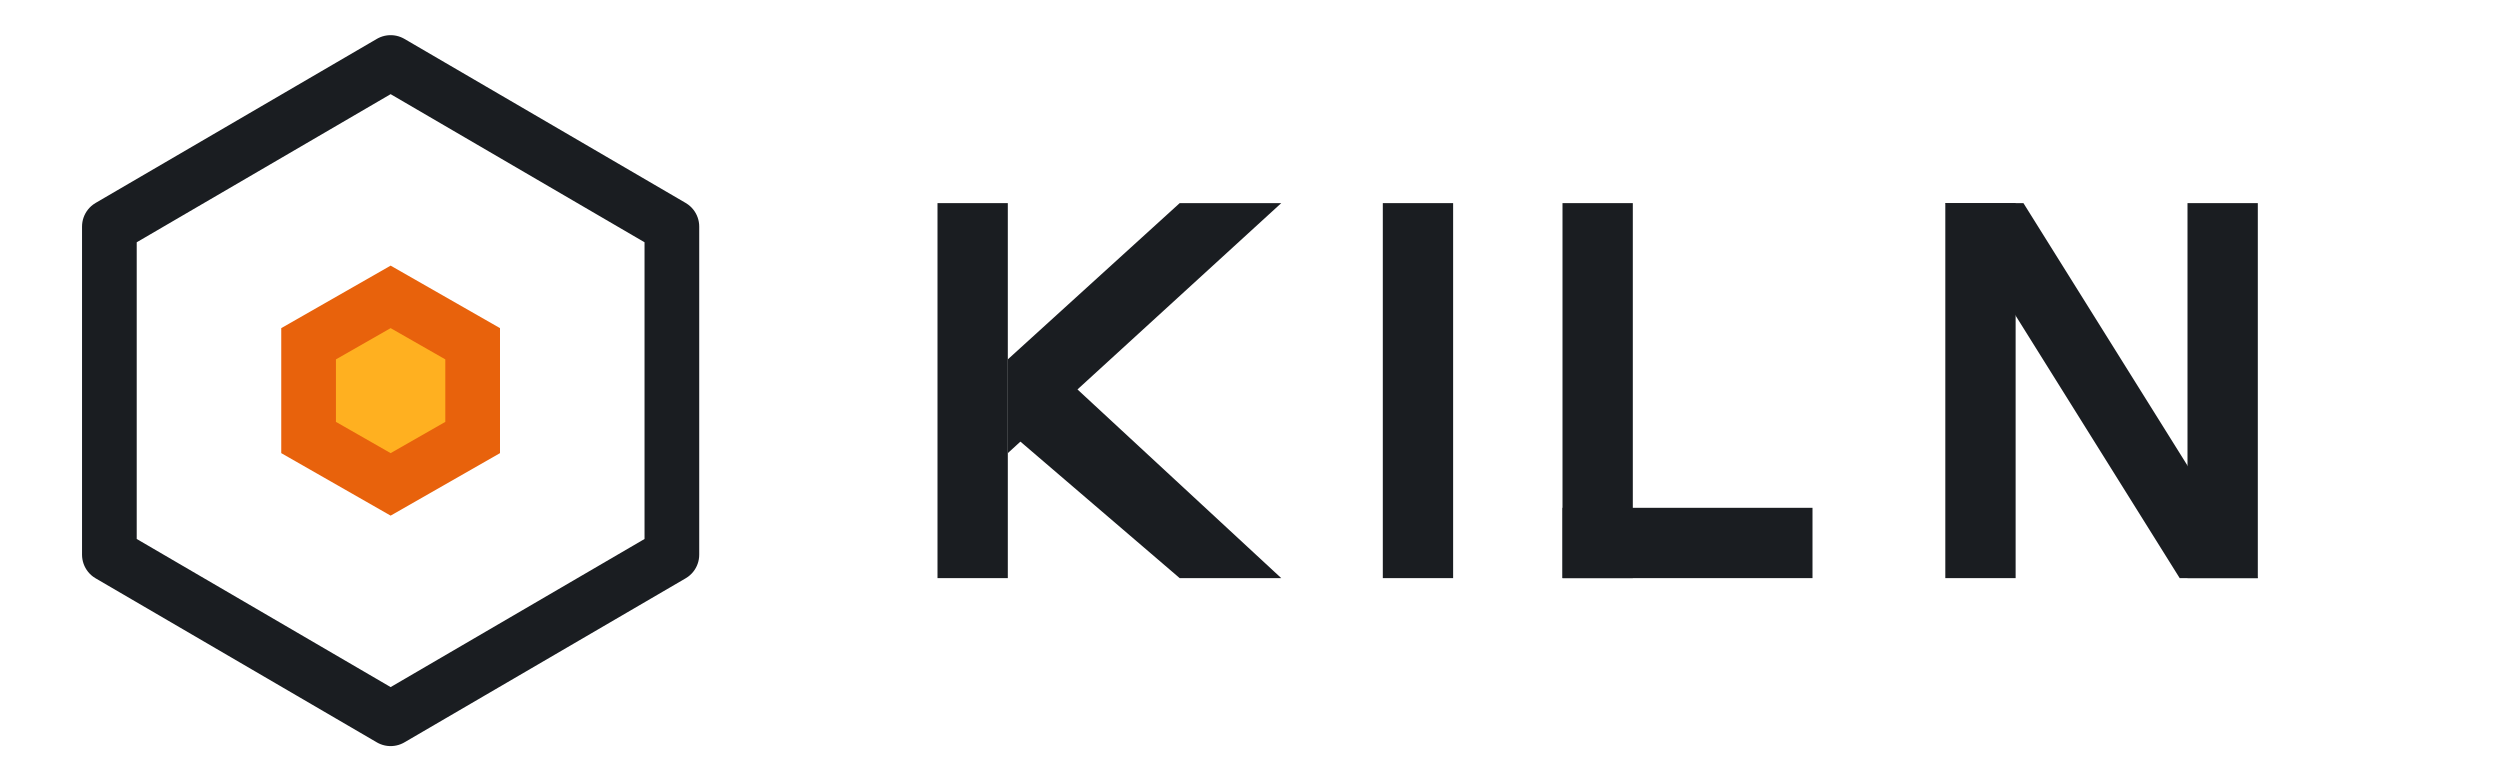
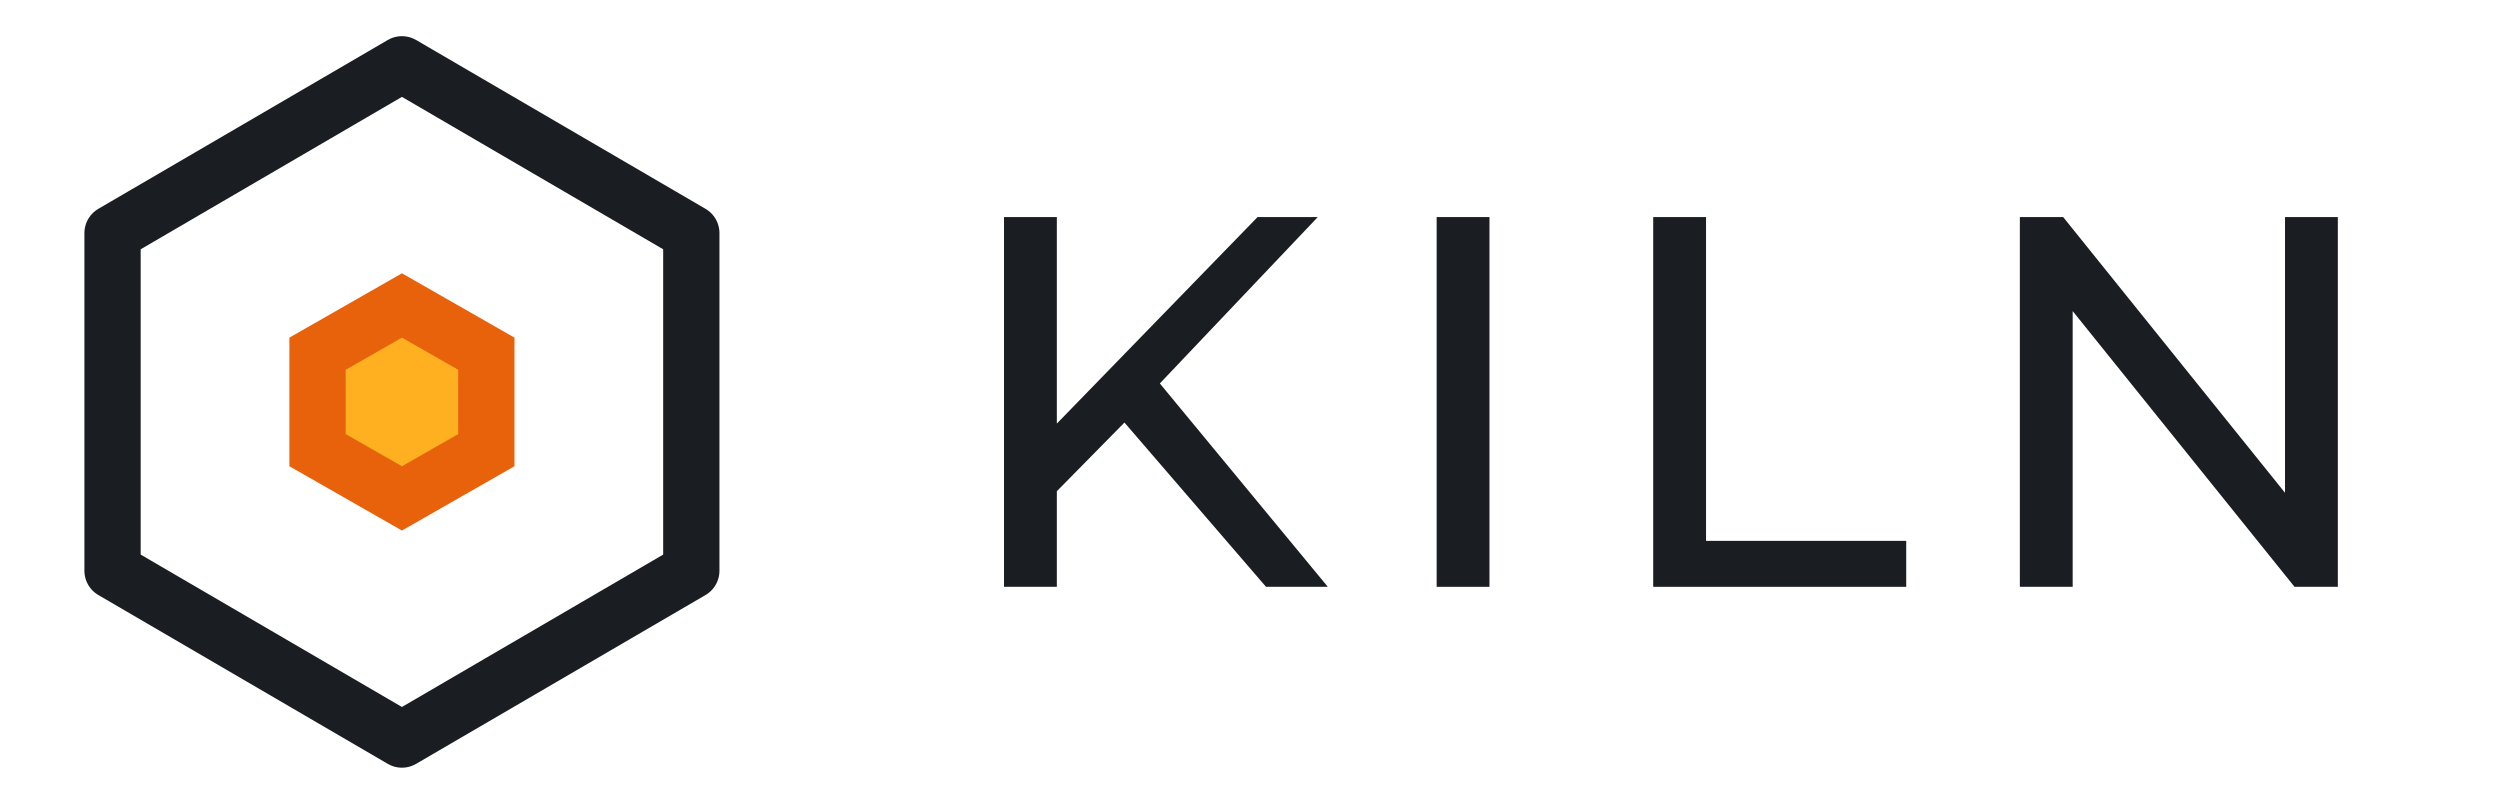
- <svg xmlns="http://www.w3.org/2000/svg" width="320" height="100" viewBox="0 0 320 100" role="img" aria-label="Kiln">
+ <svg xmlns="http://www.w3.org/2000/svg" width="311" height="100" viewBox="0 0 311 100" role="img" aria-label="Kiln">
  <path d="M50 8 L86 29 L86 71 L50 92 L14 71 L14 29 Z" fill="none" stroke="#1A1D21" stroke-width="7" stroke-linejoin="round" />
  <path d="M50 34 L64 42 L64 58 L50 66 L36 58 L36 42 Z" fill="#E8620C" />
  <path d="M50 42 L57 46 L57 54 L50 58 L43 54 L43 46 Z" fill="#FFB020" />
  <g fill="#1A1D21">
-     <rect x="120" y="26" width="9" height="48" />
-     <polygon points="129,46 151,26 164,26 129,58" />
-     <polygon points="137,49 164,74 151,74 130,56" />
-     <rect x="177" y="26" width="9" height="48" />
-     <rect x="200" y="26" width="9" height="48" />
-     <rect x="200" y="65" width="32" height="9" />
-     <rect x="249" y="26" width="9" height="48" />
-     <rect x="280" y="26" width="9" height="48" />
-     <polygon points="249,26 259,26 289,74 279,74" />
+     <path transform="translate(118.00 73.00) scale(0.06571 -0.06571)" d="M333 311 205 181V0H105V700H205V309L585 700H699L400 385L718 0H601Z" />
+     <path transform="translate(171.82 73.00) scale(0.06571 -0.06571)" d="M105 700H205V0H105Z" />
+     <path transform="translate(198.76 73.00) scale(0.06571 -0.06571)" d="M105 700H205V87H584V0H105Z" />
+     <path transform="translate(244.37 73.00) scale(0.06571 -0.06571)" d="M707 700V0H625L205 522V0H105V700H187L607 178V700Z" />
  </g>
</svg>
